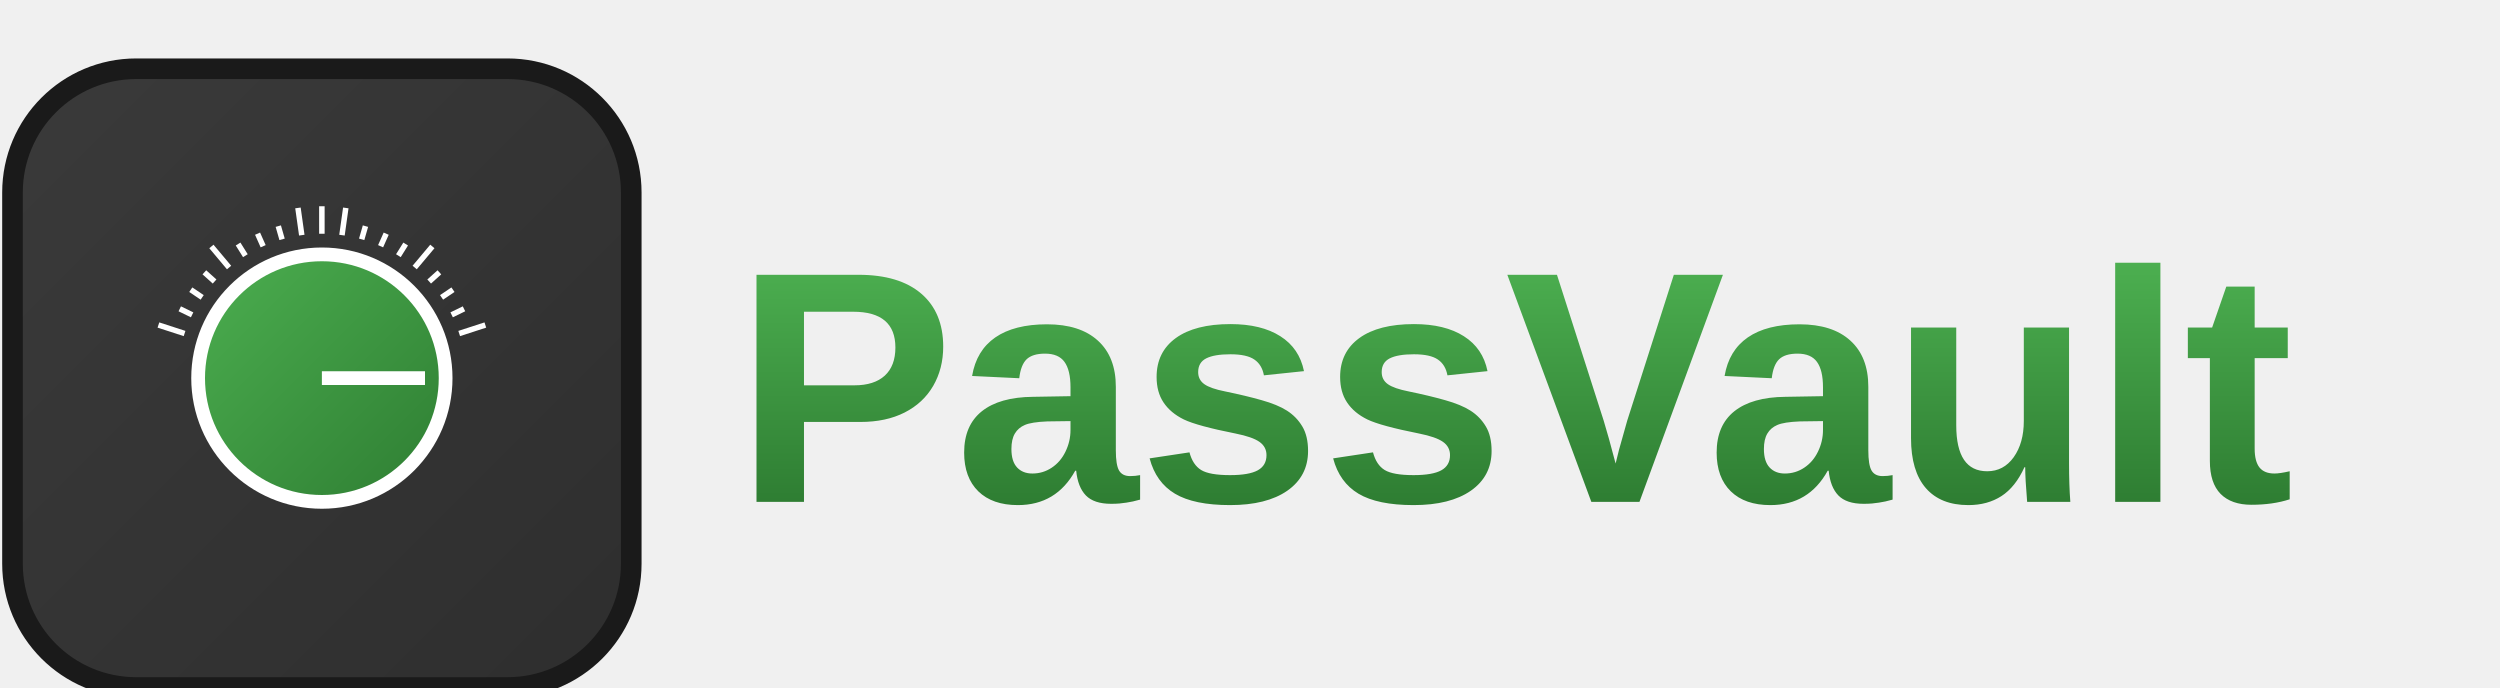
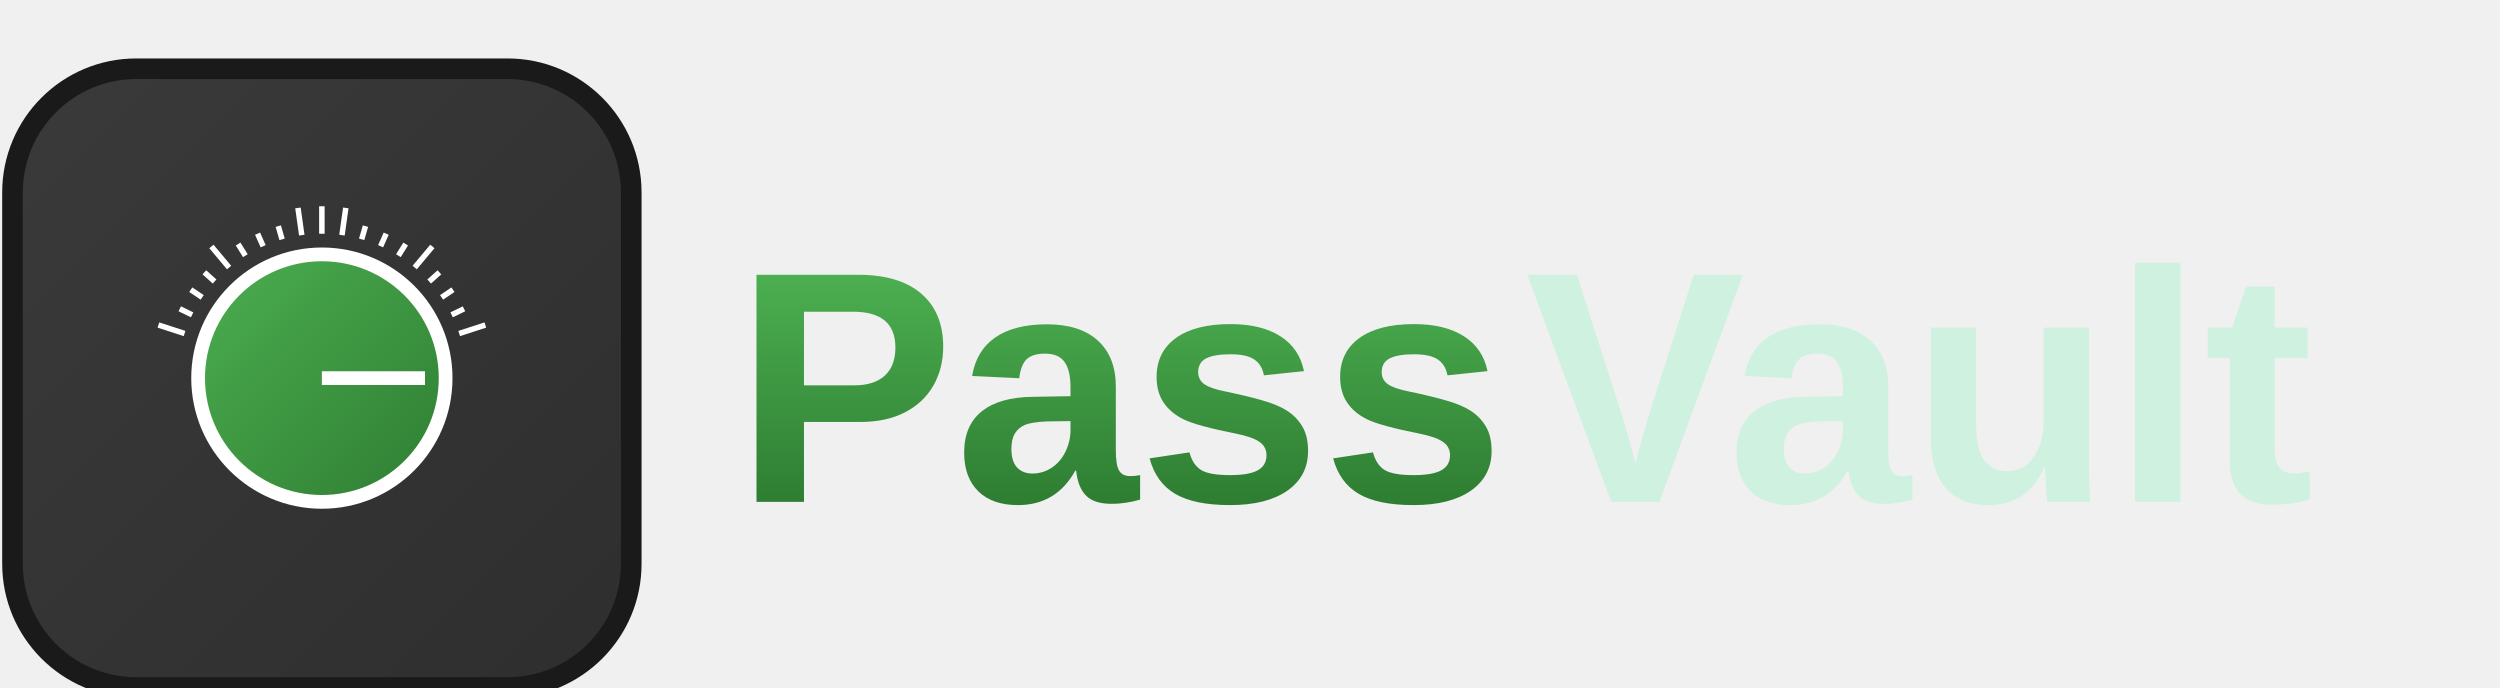
<svg xmlns="http://www.w3.org/2000/svg" width="400" height="110" viewBox="0 0 360 100">
  <defs>
    <linearGradient id="vaultGrad" x1="0" y1="0" x2="1" y2="1">
      <stop offset="0%" stop-color="#3A3A3A" />
      <stop offset="100%" stop-color="#2E2E2E" />
    </linearGradient>
    <linearGradient id="dialGrad" x1="0" y1="0" x2="1" y2="1">
      <stop offset="0%" stop-color="#4CAF50" />
      <stop offset="100%" stop-color="#2E7D32" />
    </linearGradient>
    <linearGradient id="textGrad" x1="0" y1="0" x2="0" y2="1">
      <stop offset="0%" stop-color="#4CAF50" />
      <stop offset="100%" stop-color="#2E7D32" />
    </linearGradient>
  </defs>
  <rect x="0" y="10" width="90" height="90" rx="18" ry="18" fill="url(#vaultGrad)" stroke="#1A1A1A" stroke-width="3" />
  <circle cx="45" cy="55" r="18" fill="url(#dialGrad)" stroke="#FFFFFF" stroke-width="2" />
  <g stroke="#FFFFFF" stroke-width="0.8">
    <line x1="45" y1="30" x2="45" y2="34" transform="rotate(-72,45,55)" />
    <line x1="45" y1="32" x2="45" y2="34" transform="rotate(-64,45,55)" />
    <line x1="45" y1="32" x2="45" y2="34" transform="rotate(-56,45,55)" />
    <line x1="45" y1="32" x2="45" y2="34" transform="rotate(-48,45,55)" />
    <line x1="45" y1="30" x2="45" y2="34" transform="rotate(-40,45,55)" />
    <line x1="45" y1="32" x2="45" y2="34" transform="rotate(-32,45,55)" />
    <line x1="45" y1="32" x2="45" y2="34" transform="rotate(-24,45,55)" />
    <line x1="45" y1="32" x2="45" y2="34" transform="rotate(-16,45,55)" />
    <line x1="45" y1="30" x2="45" y2="34" transform="rotate(-8,45,55)" />
    <line x1="45" y1="30" x2="45" y2="34" transform="rotate(0,45,55)" />
    <line x1="45" y1="30" x2="45" y2="34" transform="rotate(8,45,55)" />
    <line x1="45" y1="32" x2="45" y2="34" transform="rotate(16,45,55)" />
    <line x1="45" y1="32" x2="45" y2="34" transform="rotate(24,45,55)" />
    <line x1="45" y1="32" x2="45" y2="34" transform="rotate(32,45,55)" />
    <line x1="45" y1="30" x2="45" y2="34" transform="rotate(40,45,55)" />
    <line x1="45" y1="32" x2="45" y2="34" transform="rotate(48,45,55)" />
    <line x1="45" y1="32" x2="45" y2="34" transform="rotate(56,45,55)" />
    <line x1="45" y1="32" x2="45" y2="34" transform="rotate(64,45,55)" />
    <line x1="45" y1="30" x2="45" y2="34" transform="rotate(72,45,55)" />
  </g>
  <line x1="45" y1="55" x2="60" y2="55" stroke="#FFFFFF" stroke-width="2" />
-   <text x="105" y="73" font-family="Arial, sans-serif" font-size="48" fill="url(#textGrad)" font-weight="bold">PassVault</text>
+   <text x="105" y="73" font-family="Arial, sans-serif" font-size="48" fill="url(#textGrad)" font-weight="bold">Pass</text>
+   <text x="220" y="73" font-family="Arial, sans-serif" font-size="48" fill="#CFF1E0" font-weight="bold">Vault</text>
</svg>
